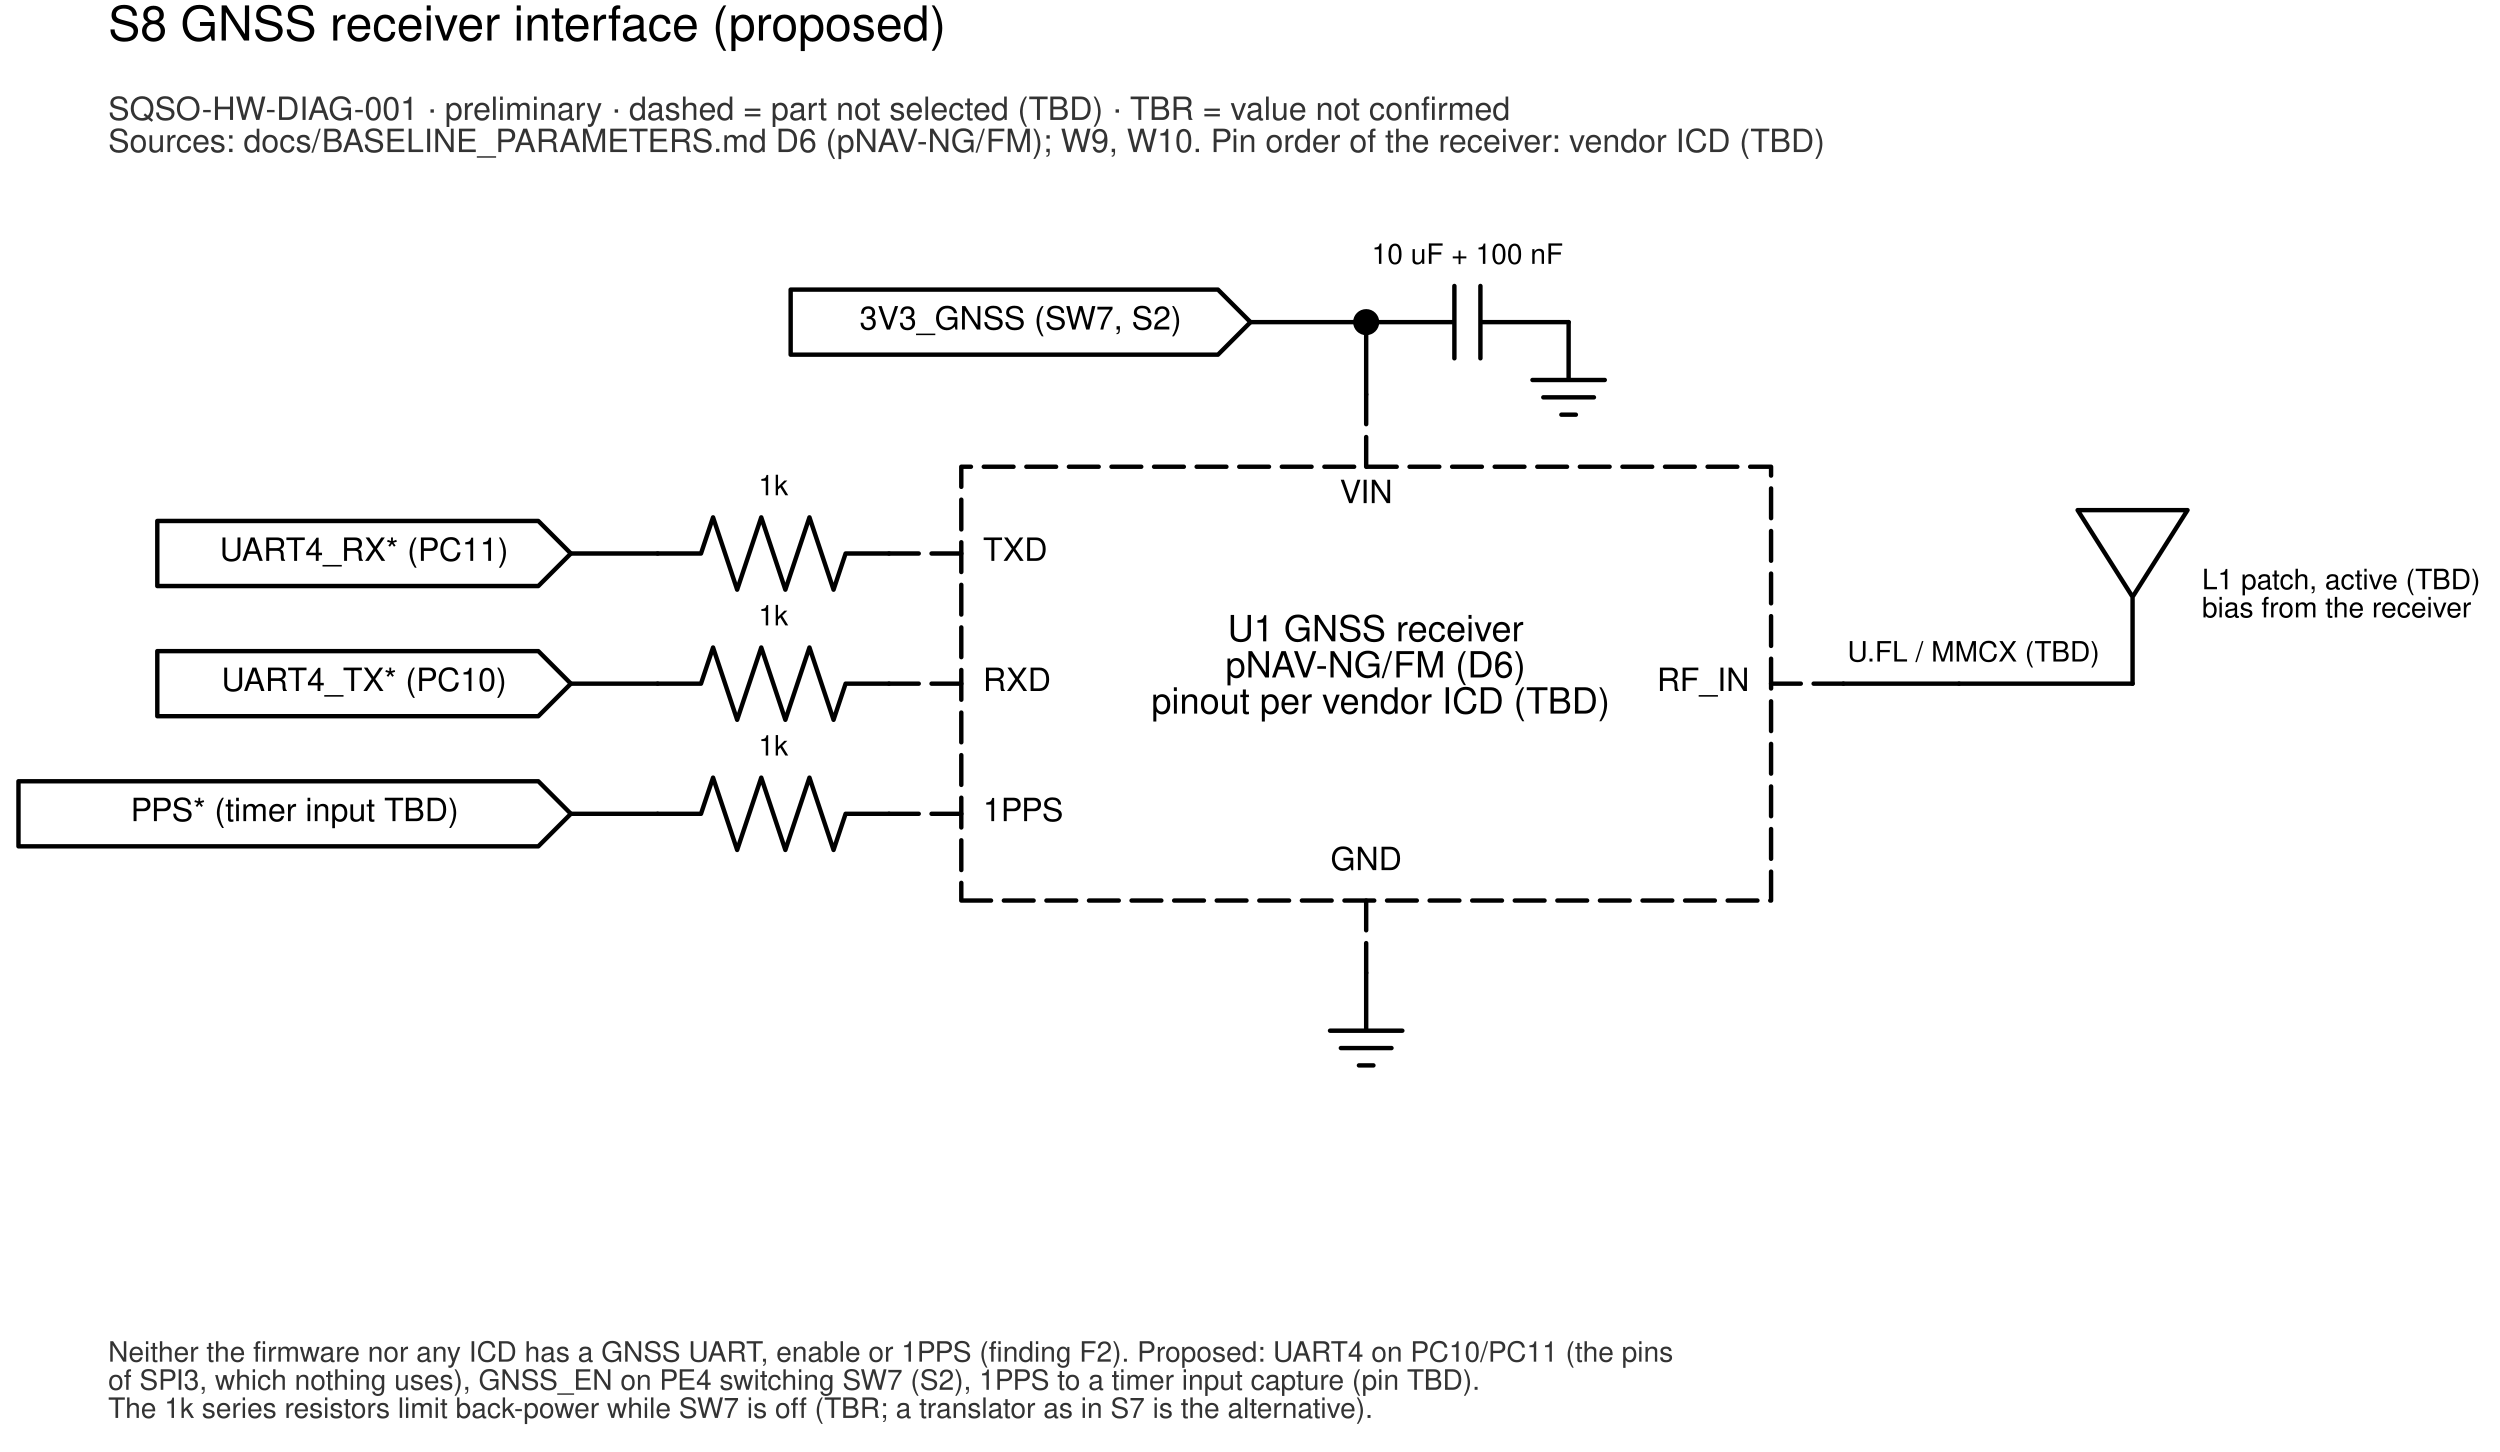
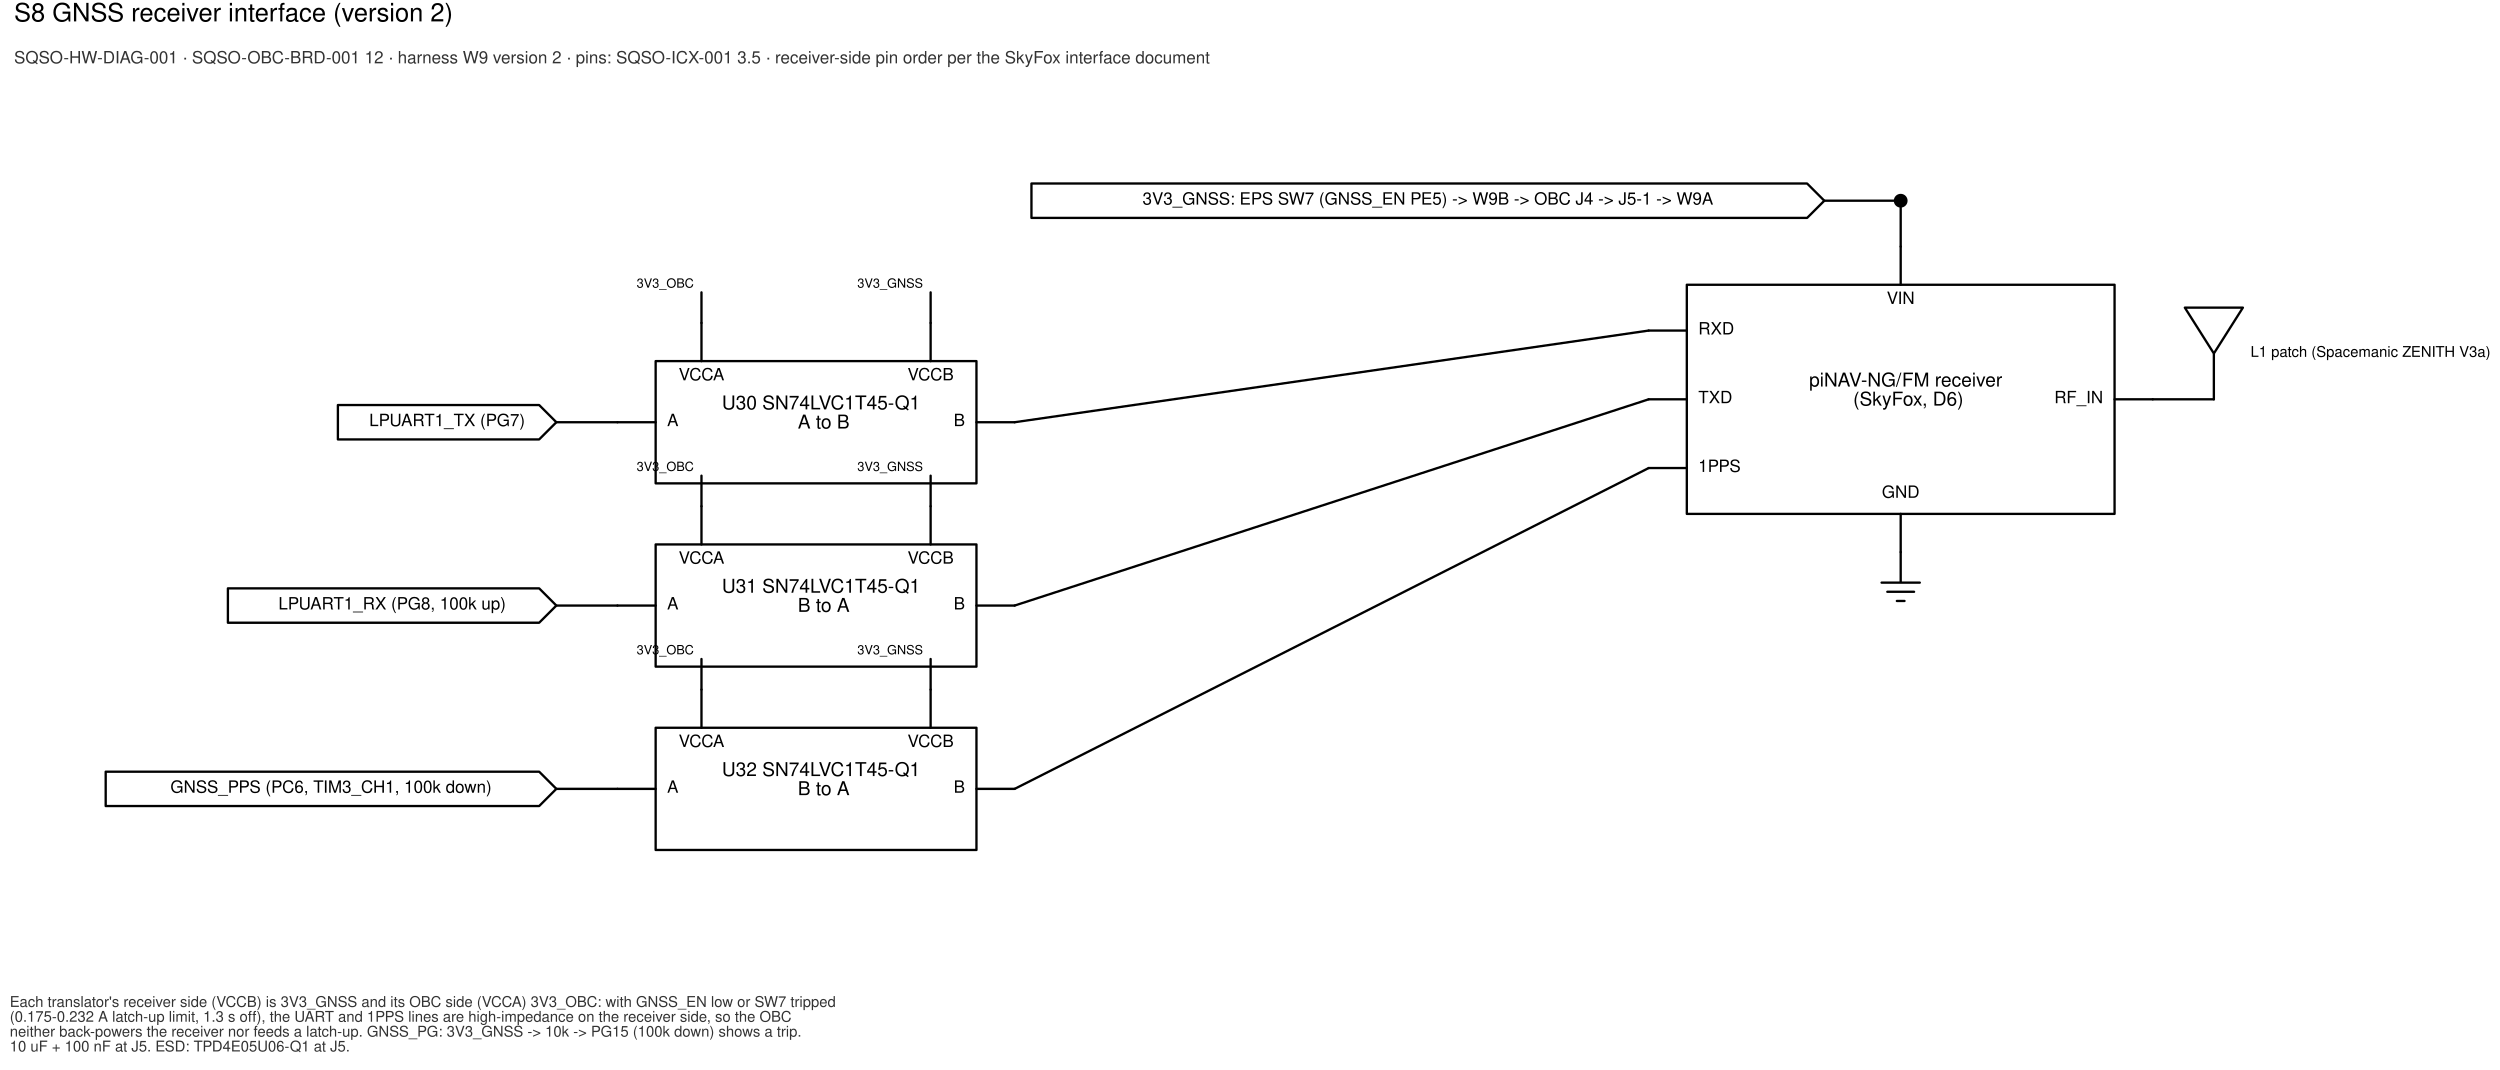
- <svg xmlns="http://www.w3.org/2000/svg" xml:lang="en" height="361.4pt" width="622.394pt" viewBox="-239.32 -224.2 622.394 361.4">
-   <polygon points="72,-144 63.9,-135.9 -42.48,-135.9 -42.48,-152.1 63.9,-152.1 " style="stroke:black;fill:none;stroke-width:1.1;stroke-dasharray:-;stroke-linecap:round;stroke-linejoin:round;" />
-   <polygon points="-97.2,-86.4 -105.3,-78.3 -200.16,-78.3 -200.16,-94.5 -105.3,-94.5 " style="stroke:black;fill:none;stroke-width:1.1;stroke-dasharray:-;stroke-linecap:round;stroke-linejoin:round;" />
-   <polygon points="-97.2,-54 -105.3,-45.9 -200.16,-45.9 -200.16,-62.1 -105.3,-62.1 " style="stroke:black;fill:none;stroke-width:1.1;stroke-dasharray:-;stroke-linecap:round;stroke-linejoin:round;" />
-   <polygon points="-97.2,-21.6 -105.3,-13.5 -234.72,-13.5 -234.72,-29.7 -105.3,-29.7 " style="stroke:black;fill:none;stroke-width:1.1;stroke-dasharray:-;stroke-linecap:round;stroke-linejoin:round;" />
-   <path d="M 0.0,-0.0 L 201.6,-0 L 201.6,-108 L 0,-108 L 0,-0" style="stroke:black;fill:none;stroke-width:1.1;stroke-dasharray:7.4,3.2;stroke-linecap:round;stroke-linejoin:round;" />
-   <path d="M 0.0,-21.6 L -18,-21.6" style="stroke:black;fill:none;stroke-width:1.1;stroke-dasharray:7.4,3.2;stroke-linecap:round;stroke-linejoin:round;" />
-   <path d="M 0.0,-54.0 L -18,-54" style="stroke:black;fill:none;stroke-width:1.1;stroke-dasharray:7.4,3.2;stroke-linecap:round;stroke-linejoin:round;" />
-   <path d="M 0.0,-86.4 L -18,-86.4" style="stroke:black;fill:none;stroke-width:1.1;stroke-dasharray:7.4,3.2;stroke-linecap:round;stroke-linejoin:round;" />
-   <path d="M 201.6,-54.0 L 219.6,-54" style="stroke:black;fill:none;stroke-width:1.1;stroke-dasharray:7.4,3.2;stroke-linecap:round;stroke-linejoin:round;" />
-   <path d="M 100.8,-108.0 L 100.8,-126" style="stroke:black;fill:none;stroke-width:1.1;stroke-dasharray:7.4,3.2;stroke-linecap:round;stroke-linejoin:round;" />
-   <path d="M 100.8,-0.0 L 100.8,18" style="stroke:black;fill:none;stroke-width:1.1;stroke-dasharray:7.4,3.2;stroke-linecap:round;stroke-linejoin:round;" />
-   <path d="M 100.8,-126.0 L 100.8,-135 L 100.8,-144" style="stroke:black;fill:none;stroke-width:1.1;stroke-dasharray:-;stroke-linecap:round;stroke-linejoin:round;" />
-   <path d="M 100.8,-144.0 L 86.4,-144 L 72,-144" style="stroke:black;fill:none;stroke-width:1.1;stroke-dasharray:-;stroke-linecap:round;stroke-linejoin:round;" />
-   <path d="M 100.8,-144.0 L 122.76,-144 M 122.76,-153 L 122.76,-135 M 129.24,-153 L 129.24,-135 M 129.24,-144 L 151.2,-144" style="stroke:black;fill:none;stroke-width:1.1;stroke-dasharray:-;stroke-linecap:round;stroke-linejoin:round;" />
-   <path d="M 151.2,-144.0 L 151.2,-129.6 L 142.2,-129.6 L 160.2,-129.6 M 144.9,-125.28 L 157.5,-125.28 M 149.4,-120.96 L 153,-120.96" style="stroke:black;fill:none;stroke-width:1.1;stroke-dasharray:-;stroke-linecap:round;stroke-linejoin:round;" />
-   <path d="M 100.8,18.0 L 100.8,32.4 L 91.8,32.4 L 109.8,32.4 M 94.5,36.72 L 107.1,36.72 M 99,41.04 L 102.6,41.04" style="stroke:black;fill:none;stroke-width:1.1;stroke-dasharray:-;stroke-linecap:round;stroke-linejoin:round;" />
-   <path d="M -18.0,-86.4 L -28.8,-86.4 L -31.8,-77.4 L -37.8,-95.4 L -43.8,-77.4 L -49.8,-95.4 L -55.8,-77.4 L -61.8,-95.4 L -64.8,-86.4 L -75.6,-86.4" style="stroke:black;fill:none;stroke-width:1.1;stroke-dasharray:-;stroke-linecap:round;stroke-linejoin:round;" />
-   <path d="M -75.6,-86.4 L -86.4,-86.4 L -97.2,-86.4" style="stroke:black;fill:none;stroke-width:1.1;stroke-dasharray:-;stroke-linecap:round;stroke-linejoin:round;" />
-   <path d="M -18.0,-54.0 L -28.8,-54 L -31.8,-45 L -37.8,-63 L -43.8,-45 L -49.8,-63 L -55.8,-45 L -61.8,-63 L -64.8,-54 L -75.6,-54" style="stroke:black;fill:none;stroke-width:1.1;stroke-dasharray:-;stroke-linecap:round;stroke-linejoin:round;" />
-   <path d="M -75.6,-54 L -86.4,-54 L -97.2,-54" style="stroke:black;fill:none;stroke-width:1.1;stroke-dasharray:-;stroke-linecap:round;stroke-linejoin:round;" />
-   <path d="M -18.0,-21.6 L -28.8,-21.6 L -31.8,-12.6 L -37.8,-30.6 L -43.8,-12.6 L -49.8,-30.6 L -55.8,-12.6 L -61.8,-30.6 L -64.8,-21.6 L -75.6,-21.6" style="stroke:black;fill:none;stroke-width:1.1;stroke-dasharray:-;stroke-linecap:round;stroke-linejoin:round;" />
-   <path d="M -75.6,-21.6 L -86.4,-21.6 L -97.2,-21.6" style="stroke:black;fill:none;stroke-width:1.1;stroke-dasharray:-;stroke-linecap:round;stroke-linejoin:round;" />
-   <path d="M 219.6,-54.0 L 234,-54 L 248.4,-54" style="stroke:black;fill:none;stroke-width:1.1;stroke-dasharray:-;stroke-linecap:round;stroke-linejoin:round;" />
-   <path d="M 248.4,-54.0 L 270,-54 L 291.6,-54" style="stroke:black;fill:none;stroke-width:1.1;stroke-dasharray:-;stroke-linecap:round;stroke-linejoin:round;" />
-   <path d="M 291.6,-54.0 L 291.6,-75.6 L 277.92,-97.2 L 305.28,-97.2 L 291.6,-75.6" style="stroke:black;fill:none;stroke-width:1.1;stroke-dasharray:-;stroke-linecap:round;stroke-linejoin:round;" />
-   <text x="-212.4" y="-231.6" dominant-baseline="hanging" fill="black" font-size="12" font-family="Helvetica" text-anchor="start">
-     <tspan x="-212.4" dy="12">S8  GNSS receiver interface (proposed)</tspan>
+ <svg xmlns="http://www.w3.org/2000/svg" xml:lang="en" height="503.962pt" width="1178.273pt" viewBox="-291.013 -242.2 1178.273 503.962">
+   <polygon points="568.8,-147.6 560.7,-139.5 195.12,-139.5 195.12,-155.7 560.7,-155.7 " style="stroke:black;fill:none;stroke-width:1.1;stroke-dasharray:-;stroke-linecap:round;stroke-linejoin:round;" />
+   <polygon points="-28.8,-43.2 -36.9,-35.1 -131.76,-35.1 -131.76,-51.3 -36.9,-51.3 " style="stroke:black;fill:none;stroke-width:1.1;stroke-dasharray:-;stroke-linecap:round;stroke-linejoin:round;" />
+   <polygon points="-28.8,43.2 -36.9,51.3 -183.6,51.3 -183.6,35.1 -36.9,35.1 " style="stroke:black;fill:none;stroke-width:1.1;stroke-dasharray:-;stroke-linecap:round;stroke-linejoin:round;" />
+   <polygon points="-28.8,129.6 -36.9,137.7 -241.2,137.7 -241.2,121.5 -36.9,121.5 " style="stroke:black;fill:none;stroke-width:1.1;stroke-dasharray:-;stroke-linecap:round;stroke-linejoin:round;" />
+   <path d="M 504.0,-0.0 L 705.6,-0 L 705.6,-108 L 504,-108 L 504,-0" style="stroke:black;fill:none;stroke-width:1.1;stroke-dasharray:-;stroke-linecap:round;stroke-linejoin:round;" />
+   <path d="M 504.0,-21.6 L 486,-21.6" style="stroke:black;fill:none;stroke-width:1.1;stroke-dasharray:-;stroke-linecap:round;stroke-linejoin:round;" />
+   <path d="M 504.0,-54.0 L 486,-54" style="stroke:black;fill:none;stroke-width:1.1;stroke-dasharray:-;stroke-linecap:round;stroke-linejoin:round;" />
+   <path d="M 504.0,-86.4 L 486,-86.4" style="stroke:black;fill:none;stroke-width:1.1;stroke-dasharray:-;stroke-linecap:round;stroke-linejoin:round;" />
+   <path d="M 705.6,-54.0 L 723.6,-54" style="stroke:black;fill:none;stroke-width:1.1;stroke-dasharray:-;stroke-linecap:round;stroke-linejoin:round;" />
+   <path d="M 604.8,-108.0 L 604.8,-126" style="stroke:black;fill:none;stroke-width:1.1;stroke-dasharray:-;stroke-linecap:round;stroke-linejoin:round;" />
+   <path d="M 604.8,-0.0 L 604.8,18" style="stroke:black;fill:none;stroke-width:1.1;stroke-dasharray:-;stroke-linecap:round;stroke-linejoin:round;" />
+   <path d="M 604.8,-126.0 L 604.8,-136.8 L 604.8,-147.6" style="stroke:black;fill:none;stroke-width:1.1;stroke-dasharray:-;stroke-linecap:round;stroke-linejoin:round;" />
+   <path d="M 604.8,-147.6 L 586.8,-147.6 L 568.8,-147.6" style="stroke:black;fill:none;stroke-width:1.1;stroke-dasharray:-;stroke-linecap:round;stroke-linejoin:round;" />
+   <path d="M 604.8,18.0 L 604.8,32.4 L 595.8,32.4 L 613.8,32.4 M 598.5,36.72 L 611.1,36.72 M 603,41.04 L 606.6,41.04" style="stroke:black;fill:none;stroke-width:1.1;stroke-dasharray:-;stroke-linecap:round;stroke-linejoin:round;" />
+   <path d="M 723.6,-54.0 L 738,-54 L 752.4,-54" style="stroke:black;fill:none;stroke-width:1.1;stroke-dasharray:-;stroke-linecap:round;stroke-linejoin:round;" />
+   <path d="M 752.4,-54.0 L 752.4,-75.6 L 738.72,-97.2 L 766.08,-97.2 L 752.4,-75.6" style="stroke:black;fill:none;stroke-width:1.1;stroke-dasharray:-;stroke-linecap:round;stroke-linejoin:round;" />
+   <path d="M 18.0,-14.4 L 169.2,-14.4 L 169.2,-72 L 18,-72 L 18,-14.4" style="stroke:black;fill:none;stroke-width:1.1;stroke-dasharray:-;stroke-linecap:round;stroke-linejoin:round;" />
+   <path d="M 18.0,-43.2 L 0,-43.2" style="stroke:black;fill:none;stroke-width:1.1;stroke-dasharray:-;stroke-linecap:round;stroke-linejoin:round;" />
+   <path d="M 169.2,-43.2 L 187.2,-43.2" style="stroke:black;fill:none;stroke-width:1.1;stroke-dasharray:-;stroke-linecap:round;stroke-linejoin:round;" />
+   <path d="M 39.6,-72.0 L 39.6,-90" style="stroke:black;fill:none;stroke-width:1.1;stroke-dasharray:-;stroke-linecap:round;stroke-linejoin:round;" />
+   <path d="M 147.6,-72.0 L 147.6,-90" style="stroke:black;fill:none;stroke-width:1.1;stroke-dasharray:-;stroke-linecap:round;stroke-linejoin:round;" />
+   <path d="M 0.0,-43.2 L -14.4,-43.2 L -28.8,-43.2" style="stroke:black;fill:none;stroke-width:1.1;stroke-dasharray:-;stroke-linecap:round;stroke-linejoin:round;" />
+   <path d="M 39.6,-90.0 L 39.6,-97.2 L 39.6,-104.4" style="stroke:black;fill:none;stroke-width:1.1;stroke-dasharray:-;stroke-linecap:round;stroke-linejoin:round;" />
+   <path d="M 147.6,-90.0 L 147.6,-97.2 L 147.6,-104.4" style="stroke:black;fill:none;stroke-width:1.1;stroke-dasharray:-;stroke-linecap:round;stroke-linejoin:round;" />
+   <path d="M 187.2,-43.2 L 336.6,-64.8 L 486,-86.4" style="stroke:black;fill:none;stroke-width:1.1;stroke-dasharray:-;stroke-linecap:round;stroke-linejoin:round;" />
+   <path d="M 18.0,72.0 L 169.2,72 L 169.2,14.4 L 18,14.4 L 18,72" style="stroke:black;fill:none;stroke-width:1.1;stroke-dasharray:-;stroke-linecap:round;stroke-linejoin:round;" />
+   <path d="M 18.0,43.2 L 0,43.2" style="stroke:black;fill:none;stroke-width:1.1;stroke-dasharray:-;stroke-linecap:round;stroke-linejoin:round;" />
+   <path d="M 169.2,43.2 L 187.2,43.2" style="stroke:black;fill:none;stroke-width:1.1;stroke-dasharray:-;stroke-linecap:round;stroke-linejoin:round;" />
+   <path d="M 39.6,14.4 L 39.6,-3.6" style="stroke:black;fill:none;stroke-width:1.1;stroke-dasharray:-;stroke-linecap:round;stroke-linejoin:round;" />
+   <path d="M 147.6,14.4 L 147.6,-3.6" style="stroke:black;fill:none;stroke-width:1.1;stroke-dasharray:-;stroke-linecap:round;stroke-linejoin:round;" />
+   <path d="M 0.0,43.2 L -14.4,43.2 L -28.8,43.2" style="stroke:black;fill:none;stroke-width:1.1;stroke-dasharray:-;stroke-linecap:round;stroke-linejoin:round;" />
+   <path d="M 39.6,-3.6 L 39.6,-10.8 L 39.6,-18" style="stroke:black;fill:none;stroke-width:1.1;stroke-dasharray:-;stroke-linecap:round;stroke-linejoin:round;" />
+   <path d="M 147.6,-3.6 L 147.6,-10.8 L 147.6,-18" style="stroke:black;fill:none;stroke-width:1.1;stroke-dasharray:-;stroke-linecap:round;stroke-linejoin:round;" />
+   <path d="M 187.2,43.2 L 336.6,-5.4 L 486,-54" style="stroke:black;fill:none;stroke-width:1.1;stroke-dasharray:-;stroke-linecap:round;stroke-linejoin:round;" />
+   <path d="M 18.0,158.4 L 169.2,158.4 L 169.2,100.8 L 18,100.8 L 18,158.4" style="stroke:black;fill:none;stroke-width:1.1;stroke-dasharray:-;stroke-linecap:round;stroke-linejoin:round;" />
+   <path d="M 18.0,129.6 L 0,129.6" style="stroke:black;fill:none;stroke-width:1.1;stroke-dasharray:-;stroke-linecap:round;stroke-linejoin:round;" />
+   <path d="M 169.2,129.6 L 187.2,129.6" style="stroke:black;fill:none;stroke-width:1.1;stroke-dasharray:-;stroke-linecap:round;stroke-linejoin:round;" />
+   <path d="M 39.6,100.8 L 39.6,82.8" style="stroke:black;fill:none;stroke-width:1.1;stroke-dasharray:-;stroke-linecap:round;stroke-linejoin:round;" />
+   <path d="M 147.6,100.8 L 147.6,82.8" style="stroke:black;fill:none;stroke-width:1.1;stroke-dasharray:-;stroke-linecap:round;stroke-linejoin:round;" />
+   <path d="M 0.0,129.6 L -14.4,129.6 L -28.8,129.6" style="stroke:black;fill:none;stroke-width:1.1;stroke-dasharray:-;stroke-linecap:round;stroke-linejoin:round;" />
+   <path d="M 39.6,82.8 L 39.6,75.6 L 39.6,68.4" style="stroke:black;fill:none;stroke-width:1.1;stroke-dasharray:-;stroke-linecap:round;stroke-linejoin:round;" />
+   <path d="M 147.6,82.8 L 147.6,75.6 L 147.6,68.4" style="stroke:black;fill:none;stroke-width:1.1;stroke-dasharray:-;stroke-linecap:round;stroke-linejoin:round;" />
+   <path d="M 187.2,129.6 L 336.6,54 L 486,-21.6" style="stroke:black;fill:none;stroke-width:1.1;stroke-dasharray:-;stroke-linecap:round;stroke-linejoin:round;" />
+   <text x="-284.4" y="-249.6" dominant-baseline="hanging" fill="black" font-size="12" font-family="Helvetica" text-anchor="start">
+     <tspan x="-284.4" dy="12">S8  GNSS receiver interface (version 2)</tspan>
  </text>
-   <text x="-212.4" y="-206.0" dominant-baseline="hanging" fill="#333333" font-size="8" font-family="Helvetica" text-anchor="start">
-     <tspan x="-212.4" dy="8">SQSO-HW-DIAG-001 · preliminary · dashed = part not selected (TBD) · TBR = value not confirmed</tspan>
-     <tspan x="-212.4" dy="8">Sources: docs/BASELINE_PARAMETERS.md D6 (pNAV-NG/FM); W9, W10. Pin order of the receiver: vendor ICD (TBD)</tspan>
+   <text x="-284.4" y="-224.0" dominant-baseline="hanging" fill="#333333" font-size="8" font-family="Helvetica" text-anchor="start">
+     <tspan x="-284.4" dy="8">SQSO-HW-DIAG-001 · SQSO-OBC-BRD-001 12 · harness W9 version 2 · pins: SQSO-ICX-001 3.5 · receiver-side pin order per the SkyFox interface document</tspan>
  </text>
-   <text x="5.4" y="-29.6" dominant-baseline="central" fill="black" font-size="8" font-family="Helvetica" text-anchor="start">
-     <tspan x="5.4" dy="8">1PPS</tspan>
+   <text x="509.4" y="-29.6" dominant-baseline="central" fill="black" font-size="8" font-family="Helvetica" text-anchor="start">
+     <tspan x="509.4" dy="8">1PPS</tspan>
  </text>
-   <text x="5.4" y="-62.0" dominant-baseline="central" fill="black" font-size="8" font-family="Helvetica" text-anchor="start">
-     <tspan x="5.4" dy="8">RXD</tspan>
+   <text x="509.4" y="-62.0" dominant-baseline="central" fill="black" font-size="8" font-family="Helvetica" text-anchor="start">
+     <tspan x="509.4" dy="8">TXD</tspan>
  </text>
-   <text x="5.4" y="-94.4" dominant-baseline="central" fill="black" font-size="8" font-family="Helvetica" text-anchor="start">
-     <tspan x="5.4" dy="8">TXD</tspan>
+   <text x="509.4" y="-94.4" dominant-baseline="central" fill="black" font-size="8" font-family="Helvetica" text-anchor="start">
+     <tspan x="509.4" dy="8">RXD</tspan>
  </text>
-   <text x="196.2" y="-62.0" dominant-baseline="central" fill="black" font-size="8" font-family="Helvetica" text-anchor="end">
-     <tspan x="196.2" dy="8">RF_IN</tspan>
+   <text x="700.2" y="-62.0" dominant-baseline="central" fill="black" font-size="8" font-family="Helvetica" text-anchor="end">
+     <tspan x="700.2" dy="8">RF_IN</tspan>
  </text>
-   <text x="100.8" y="-110.6" dominant-baseline="hanging" fill="black" font-size="8" font-family="Helvetica" text-anchor="middle">
-     <tspan x="100.8" dy="8">VIN</tspan>
+   <text x="604.8" y="-110.6" dominant-baseline="hanging" fill="black" font-size="8" font-family="Helvetica" text-anchor="middle">
+     <tspan x="604.8" dy="8">VIN</tspan>
  </text>
-   <text x="100.8" y="-13.4" dominant-baseline="ideographic" fill="black" font-size="8" font-family="Helvetica" text-anchor="middle">
-     <tspan x="100.8" dy="8">GND</tspan>
+   <text x="604.8" y="-13.4" dominant-baseline="ideographic" fill="black" font-size="8" font-family="Helvetica" text-anchor="middle">
+     <tspan x="604.8" dy="8">GND</tspan>
  </text>
-   <text x="104.4" y="-75.6" dominant-baseline="central" fill="black" font-size="9" font-family="Helvetica" text-anchor="middle">
-     <tspan x="104.4" dy="9">U1 GNSS receiver</tspan>
-     <tspan x="104.4" dy="9">pNAV-NG/FM (D6)</tspan>
-     <tspan x="104.4" dy="9">pinout per vendor ICD (TBD)</tspan>
+   <text x="608.4" y="-71.1" dominant-baseline="central" fill="black" font-size="9" font-family="Helvetica" text-anchor="middle">
+     <tspan x="608.4" dy="9">piNAV-NG/FM receiver</tspan>
+     <tspan x="608.4" dy="9">(SkyFox, D6)</tspan>
  </text>
-   <text x="14.76" y="-152.0" dominant-baseline="central" fill="black" font-size="8" font-family="Helvetica" text-anchor="middle">
-     <tspan x="14.76" dy="8">3V3_GNSS (SW7, S2)</tspan>
+   <text x="381.96" y="-155.6" dominant-baseline="central" fill="black" font-size="8" font-family="Helvetica" text-anchor="middle">
+     <tspan x="381.96" dy="8">3V3_GNSS: EPS SW7 (GNSS_EN PE5) -&gt; W9B -&gt; OBC J4 -&gt; J5-1 -&gt; W9A</tspan>
  </text>
-   <text x="126.0" y="-163.6" dominant-baseline="ideographic" fill="black" font-size="7" font-family="Helvetica" text-anchor="middle">
-     <tspan x="126.0" dy="7">10 uF + 100 nF</tspan>
+   <text x="769.68" y="-82.6" dominant-baseline="central" fill="black" font-size="7" font-family="Helvetica" text-anchor="start">
+     <tspan x="769.68" dy="7">L1 patch (Spacemanic ZENITH V3a)</tspan>
  </text>
-   <text x="-46.8" y="-106.0" dominant-baseline="ideographic" fill="black" font-size="7" font-family="Helvetica" text-anchor="middle">
-     <tspan x="-46.8" dy="7">1k</tspan>
+   <text x="23.4" y="-51.2" dominant-baseline="central" fill="black" font-size="8" font-family="Helvetica" text-anchor="start">
+     <tspan x="23.4" dy="8">A</tspan>
  </text>
-   <text x="-148.68" y="-94.4" dominant-baseline="central" fill="black" font-size="8" font-family="Helvetica" text-anchor="middle">
-     <tspan x="-148.68" dy="8">UART4_RX* (PC11)</tspan>
+   <text x="163.8" y="-51.2" dominant-baseline="central" fill="black" font-size="8" font-family="Helvetica" text-anchor="end">
+     <tspan x="163.8" dy="8">B</tspan>
  </text>
-   <text x="-46.8" y="-73.6" dominant-baseline="ideographic" fill="black" font-size="7" font-family="Helvetica" text-anchor="middle">
-     <tspan x="-46.8" dy="7">1k</tspan>
+   <text x="39.6" y="-74.6" dominant-baseline="hanging" fill="black" font-size="8" font-family="Helvetica" text-anchor="middle">
+     <tspan x="39.6" dy="8">VCCA</tspan>
  </text>
-   <text x="-148.68" y="-62" dominant-baseline="central" fill="black" font-size="8" font-family="Helvetica" text-anchor="middle">
-     <tspan x="-148.68" dy="8">UART4_TX* (PC10)</tspan>
+   <text x="147.6" y="-74.6" dominant-baseline="hanging" fill="black" font-size="8" font-family="Helvetica" text-anchor="middle">
+     <tspan x="147.6" dy="8">VCCB</tspan>
  </text>
-   <text x="-46.8" y="-41.2" dominant-baseline="ideographic" fill="black" font-size="7" font-family="Helvetica" text-anchor="middle">
-     <tspan x="-46.8" dy="7">1k</tspan>
+   <text x="97.2" y="-60.3" dominant-baseline="central" fill="black" font-size="9" font-family="Helvetica" text-anchor="middle">
+     <tspan x="97.2" dy="9">U30 SN74LVC1T45-Q1</tspan>
+     <tspan x="97.2" dy="9">A to B</tspan>
  </text>
-   <text x="-165.96" y="-29.6" dominant-baseline="central" fill="black" font-size="8" font-family="Helvetica" text-anchor="middle">
-     <tspan x="-165.96" dy="8">PPS* (timer input TBD)</tspan>
+   <text x="-80.28" y="-51.2" dominant-baseline="central" fill="black" font-size="8" font-family="Helvetica" text-anchor="middle">
+     <tspan x="-80.28" dy="8">LPUART1_TX (PG7)</tspan>
  </text>
-   <text x="252" y="-64.6" dominant-baseline="ideographic" fill="black" font-size="7" font-family="Helvetica" text-anchor="middle">
-     <tspan x="252" dy="7">U.FL / MMCX (TBD)</tspan>
+   <text x="36.0" y="-114.0" dominant-baseline="central" fill="black" font-size="6" font-family="Helvetica" text-anchor="end">
+     <tspan x="36.0" dy="6">3V3_OBC</tspan>
  </text>
-   <text x="308.88" y="-86.1" dominant-baseline="central" fill="black" font-size="7" font-family="Helvetica" text-anchor="start">
-     <tspan x="308.88" dy="7">L1 patch, active (TBD)</tspan>
-     <tspan x="308.88" dy="7">bias from the receiver</tspan>
+   <text x="144" y="-114.0" dominant-baseline="central" fill="black" font-size="6" font-family="Helvetica" text-anchor="end">
+     <tspan x="144" dy="6">3V3_GNSS</tspan>
  </text>
-   <text x="-212.4" y="104.6" dominant-baseline="hanging" fill="#333333" font-size="7" font-family="Helvetica" text-anchor="start">
-     <tspan x="-212.4" dy="7">Neither the firmware nor any ICD has a GNSS UART, enable or 1PPS (finding F2). Proposed: UART4 on PC10/PC11 (the pins</tspan>
-     <tspan x="-212.4" dy="7">of SPI3, which nothing uses), GNSS_EN on PE4 switching SW7 (S2), 1PPS to a timer input capture (pin TBD).</tspan>
-     <tspan x="-212.4" dy="7">The 1k series resistors limit back-power while SW7 is off (TBR; a translator as in S7 is the alternative).</tspan>
+   <text x="23.4" y="35.2" dominant-baseline="central" fill="black" font-size="8" font-family="Helvetica" text-anchor="start">
+     <tspan x="23.4" dy="8">A</tspan>
  </text>
-   <circle cx="100.8" cy="-144" r="2.7" style="stroke:black;fill:black;stroke-width:1.1;stroke-dasharray:-;" />
+   <text x="163.8" y="35.2" dominant-baseline="central" fill="black" font-size="8" font-family="Helvetica" text-anchor="end">
+     <tspan x="163.8" dy="8">B</tspan>
+   </text>
+   <text x="39.6" y="11.8" dominant-baseline="hanging" fill="black" font-size="8" font-family="Helvetica" text-anchor="middle">
+     <tspan x="39.6" dy="8">VCCA</tspan>
+   </text>
+   <text x="147.6" y="11.8" dominant-baseline="hanging" fill="black" font-size="8" font-family="Helvetica" text-anchor="middle">
+     <tspan x="147.6" dy="8">VCCB</tspan>
+   </text>
+   <text x="97.2" y="26.1" dominant-baseline="central" fill="black" font-size="9" font-family="Helvetica" text-anchor="middle">
+     <tspan x="97.2" dy="9">U31 SN74LVC1T45-Q1</tspan>
+     <tspan x="97.2" dy="9">B to A</tspan>
+   </text>
+   <text x="-106.2" y="35.2" dominant-baseline="central" fill="black" font-size="8" font-family="Helvetica" text-anchor="middle">
+     <tspan x="-106.2" dy="8">LPUART1_RX (PG8, 100k up)</tspan>
+   </text>
+   <text x="36.0" y="-27.6" dominant-baseline="central" fill="black" font-size="6" font-family="Helvetica" text-anchor="end">
+     <tspan x="36.0" dy="6">3V3_OBC</tspan>
+   </text>
+   <text x="144" y="-27.6" dominant-baseline="central" fill="black" font-size="6" font-family="Helvetica" text-anchor="end">
+     <tspan x="144" dy="6">3V3_GNSS</tspan>
+   </text>
+   <text x="23.4" y="121.6" dominant-baseline="central" fill="black" font-size="8" font-family="Helvetica" text-anchor="start">
+     <tspan x="23.4" dy="8">A</tspan>
+   </text>
+   <text x="163.8" y="121.6" dominant-baseline="central" fill="black" font-size="8" font-family="Helvetica" text-anchor="end">
+     <tspan x="163.8" dy="8">B</tspan>
+   </text>
+   <text x="39.6" y="98.2" dominant-baseline="hanging" fill="black" font-size="8" font-family="Helvetica" text-anchor="middle">
+     <tspan x="39.6" dy="8">VCCA</tspan>
+   </text>
+   <text x="147.6" y="98.2" dominant-baseline="hanging" fill="black" font-size="8" font-family="Helvetica" text-anchor="middle">
+     <tspan x="147.6" dy="8">VCCB</tspan>
+   </text>
+   <text x="97.2" y="112.5" dominant-baseline="central" fill="black" font-size="9" font-family="Helvetica" text-anchor="middle">
+     <tspan x="97.2" dy="9">U32 SN74LVC1T45-Q1</tspan>
+     <tspan x="97.2" dy="9">B to A</tspan>
+   </text>
+   <text x="-135.0" y="121.6" dominant-baseline="central" fill="black" font-size="8" font-family="Helvetica" text-anchor="middle">
+     <tspan x="-135.0" dy="8">GNSS_PPS (PC6, TIM3_CH1, 100k down)</tspan>
+   </text>
+   <text x="36.0" y="58.8" dominant-baseline="central" fill="black" font-size="6" font-family="Helvetica" text-anchor="end">
+     <tspan x="36.0" dy="6">3V3_OBC</tspan>
+   </text>
+   <text x="144" y="58.8" dominant-baseline="central" fill="black" font-size="6" font-family="Helvetica" text-anchor="end">
+     <tspan x="144" dy="6">3V3_GNSS</tspan>
+   </text>
+   <text x="-286.413" y="222.162" dominant-baseline="hanging" fill="#333333" font-size="7" font-family="Helvetica" text-anchor="start">
+     <tspan x="-286.413" dy="7">Each translator's receiver side (VCCB) is 3V3_GNSS and its OBC side (VCCA) 3V3_OBC: with GNSS_EN low or SW7 tripped</tspan>
+     <tspan x="-286.413" dy="7">(0.175-0.232 A latch-up limit, 1.3 s off), the UART and 1PPS lines are high-impedance on the receiver side, so the OBC</tspan>
+     <tspan x="-286.413" dy="7">neither back-powers the receiver nor feeds a latch-up. GNSS_PG: 3V3_GNSS -&gt; 10k -&gt; PG15 (100k down) shows a trip.</tspan>
+     <tspan x="-286.413" dy="7">10 uF + 100 nF at J5. ESD: TPD4E05U06-Q1 at J5.</tspan>
+   </text>
+   <circle cx="604.8" cy="-147.6" r="2.7" style="stroke:black;fill:black;stroke-width:1.1;stroke-dasharray:-;" />
</svg>
